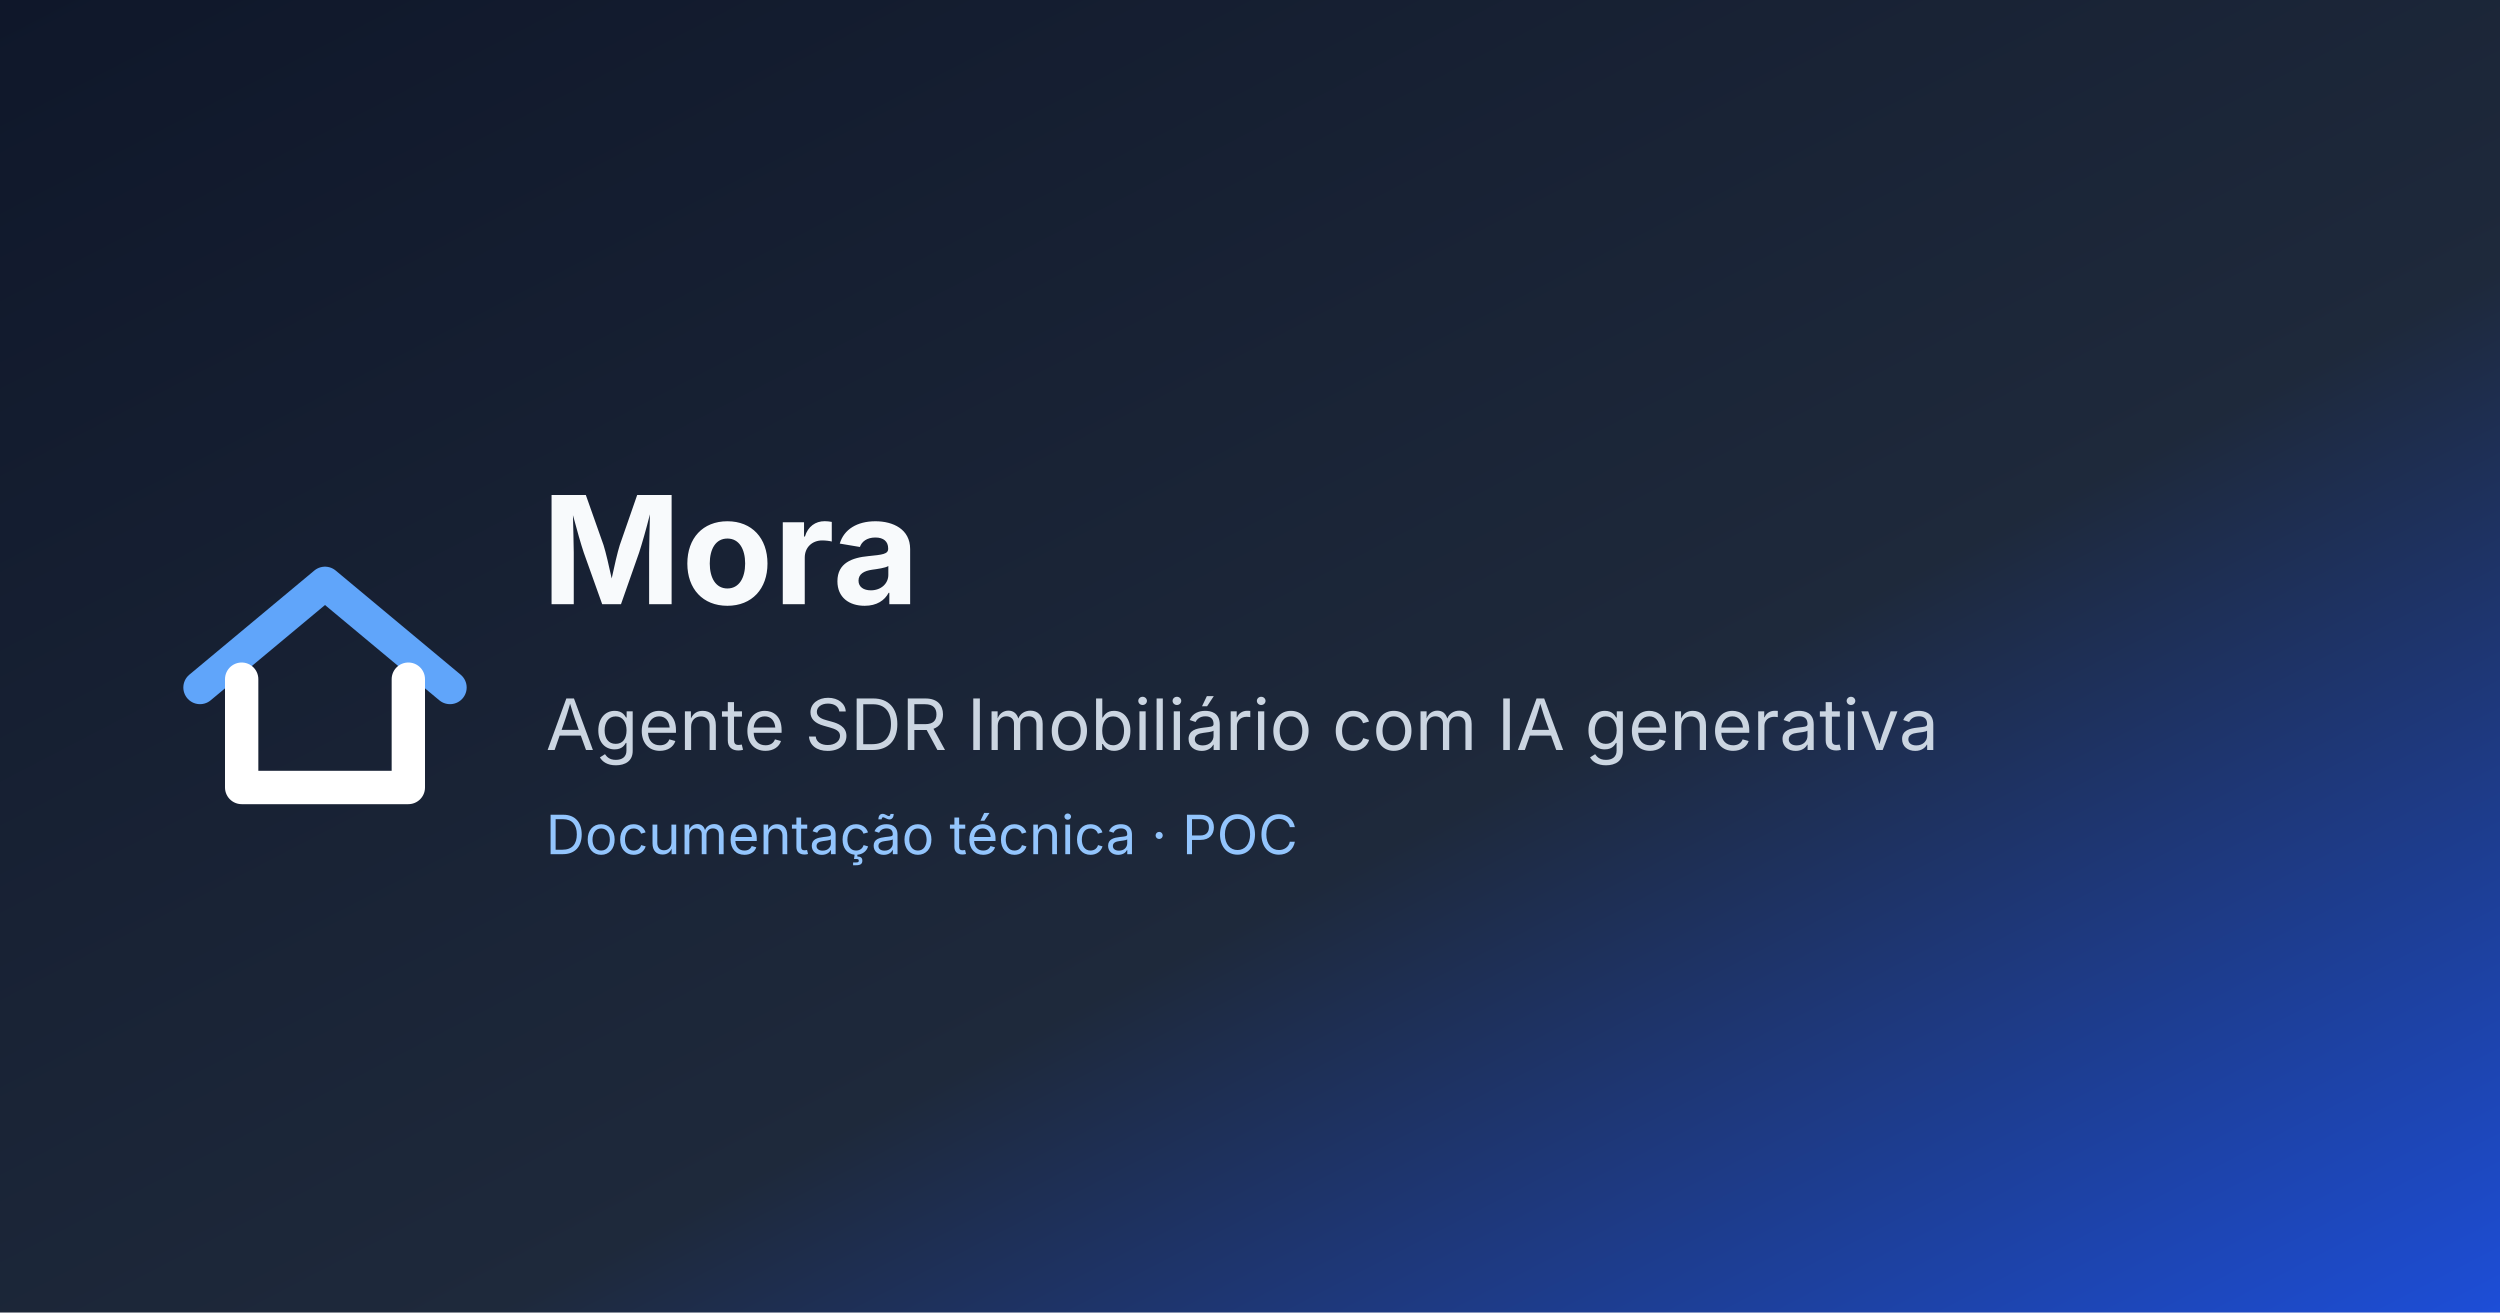
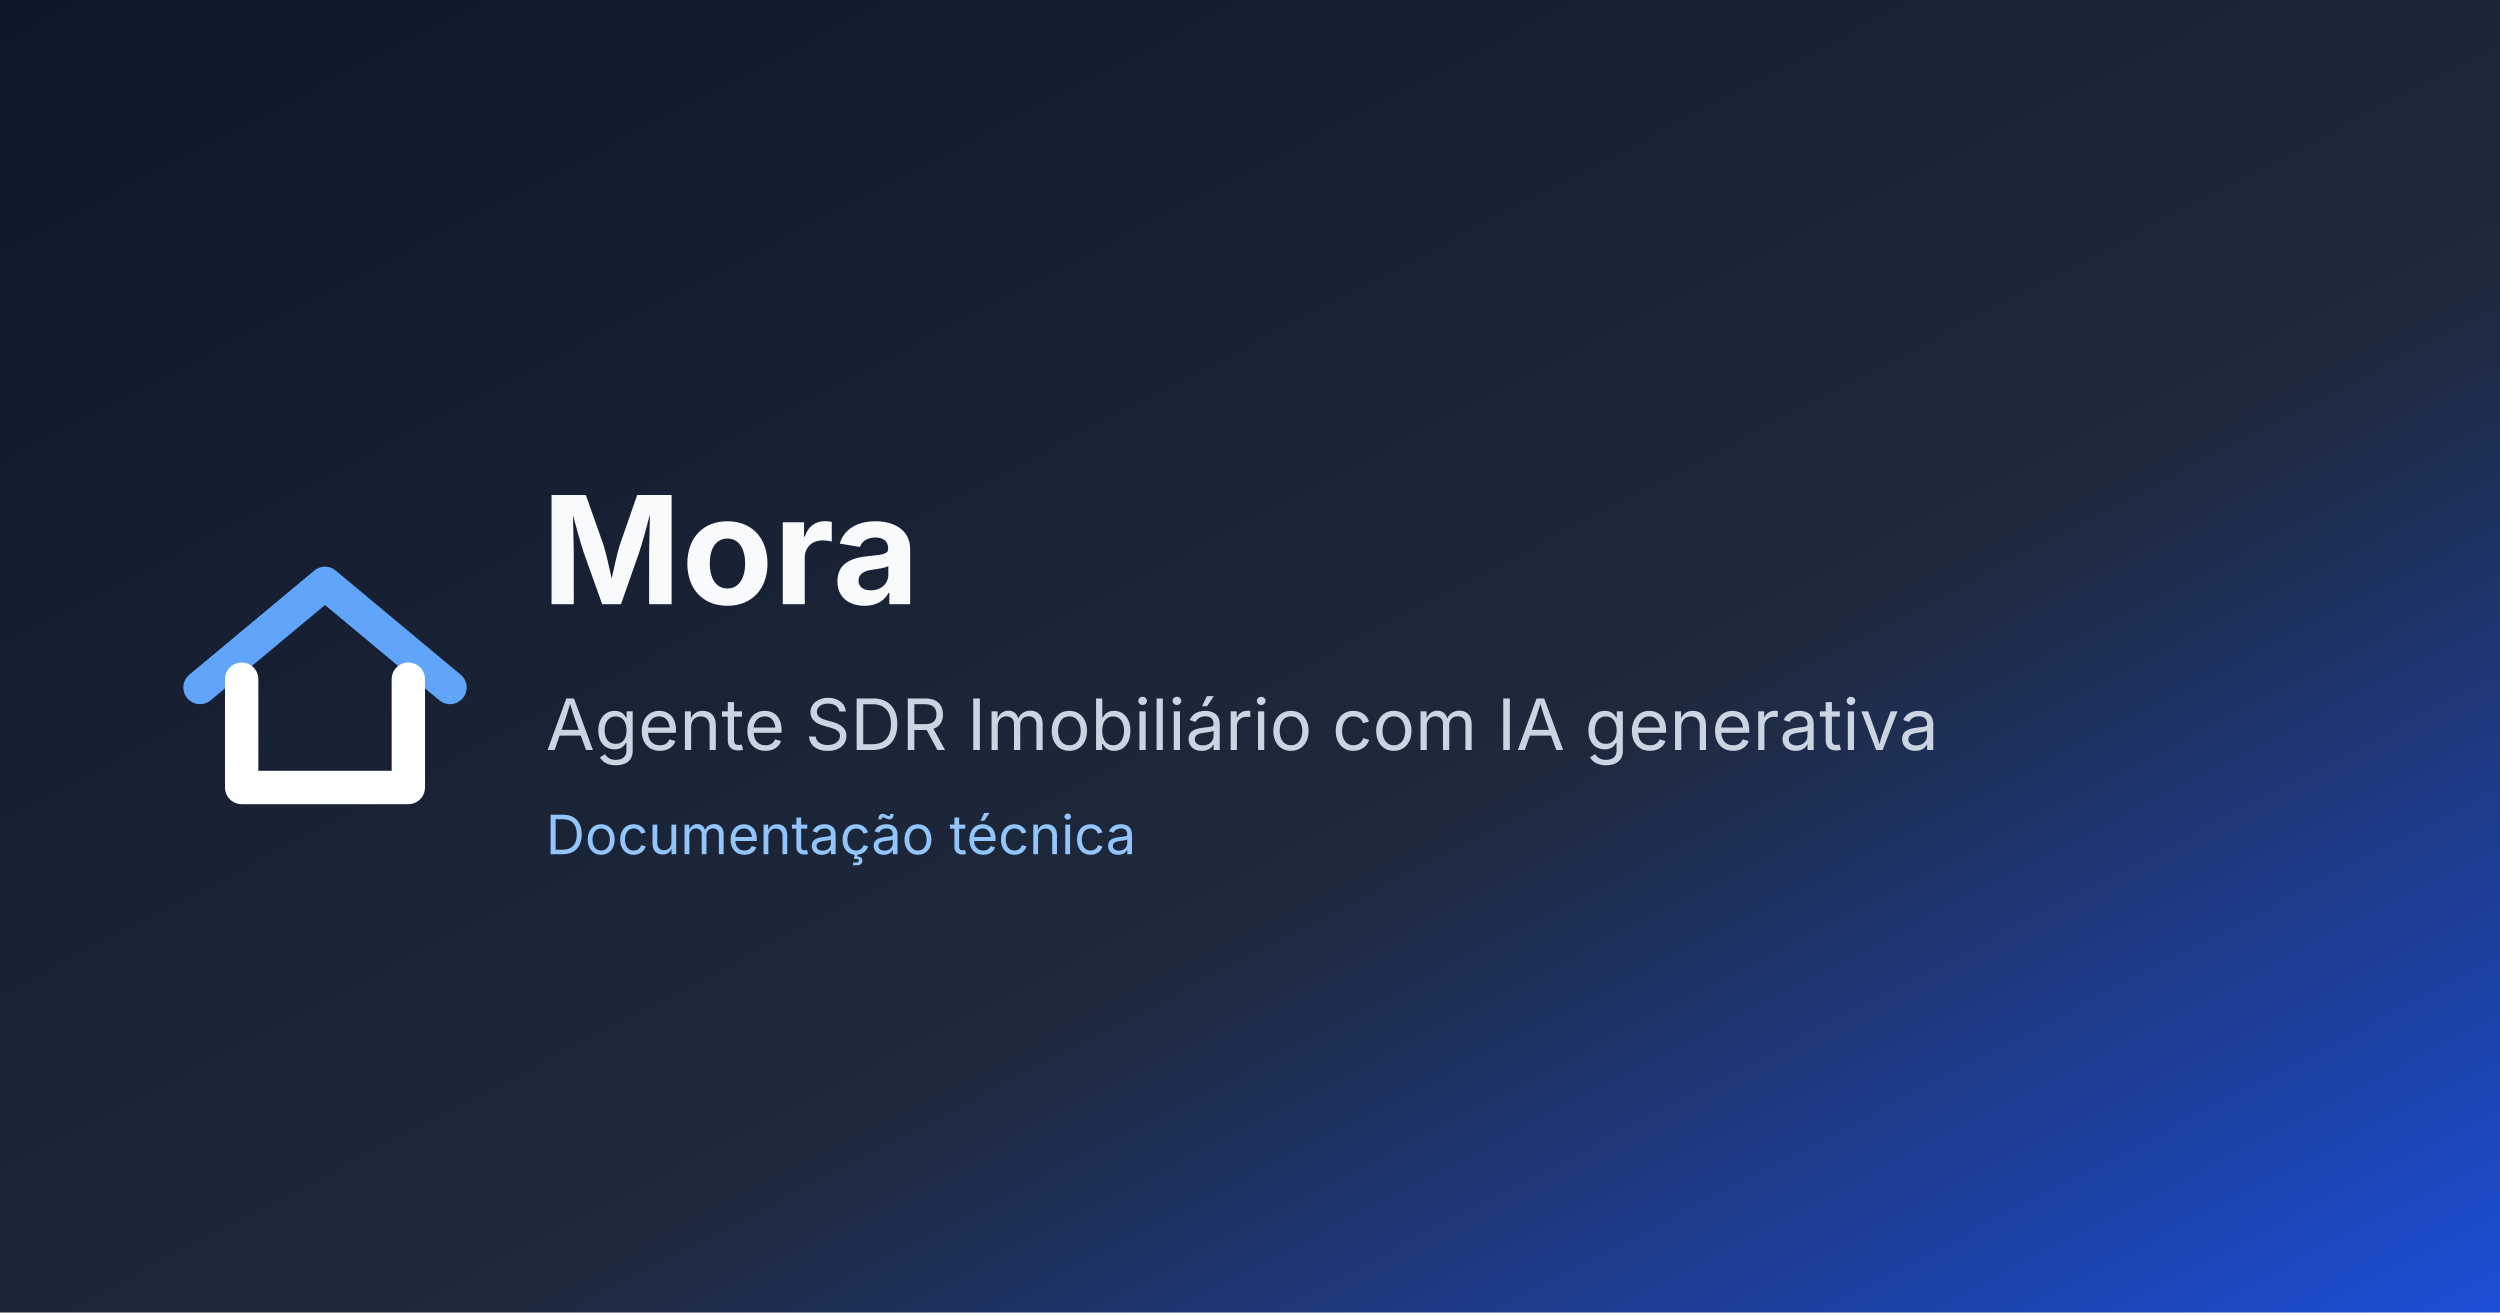
<svg xmlns="http://www.w3.org/2000/svg" width="1200" height="630" viewBox="0 0 1200 630" role="img" aria-label="Mora — Agente SDR Imobiliário">
  <defs>
    <linearGradient id="g" x1="0" y1="0" x2="1" y2="1">
      <stop offset="0" stop-color="#0f172a" />
      <stop offset="0.6" stop-color="#1e293b" />
      <stop offset="1" stop-color="#1d4ed8" />
    </linearGradient>
  </defs>
  <rect width="1200" height="630" fill="url(#g)" />
  <g transform="translate(96 210)">
    <path d="M0 120 60 70l60 50" fill="none" stroke="#60a5fa" stroke-width="16" stroke-linecap="round" stroke-linejoin="round" />
    <path d="M20 116v52h80v-52" fill="none" stroke="#ffffff" stroke-width="16" stroke-linecap="round" stroke-linejoin="round" />
  </g>
  <text x="260" y="290" fill="#f8fafc" font-family="Inter, sans-serif" font-size="72" font-weight="700">Mora</text>
  <text x="262" y="360" fill="#cbd5e1" font-family="Inter, sans-serif" font-size="34">Agente SDR Imobiliário com IA generativa</text>
-   <text x="262" y="410" fill="#93c5fd" font-family="Inter, sans-serif" font-size="26">Documentação técnica · POC</text>
+   <text x="262" y="410" fill="#93c5fd" font-family="Inter, sans-serif" font-size="26">Documentação técnica</text>
</svg>
